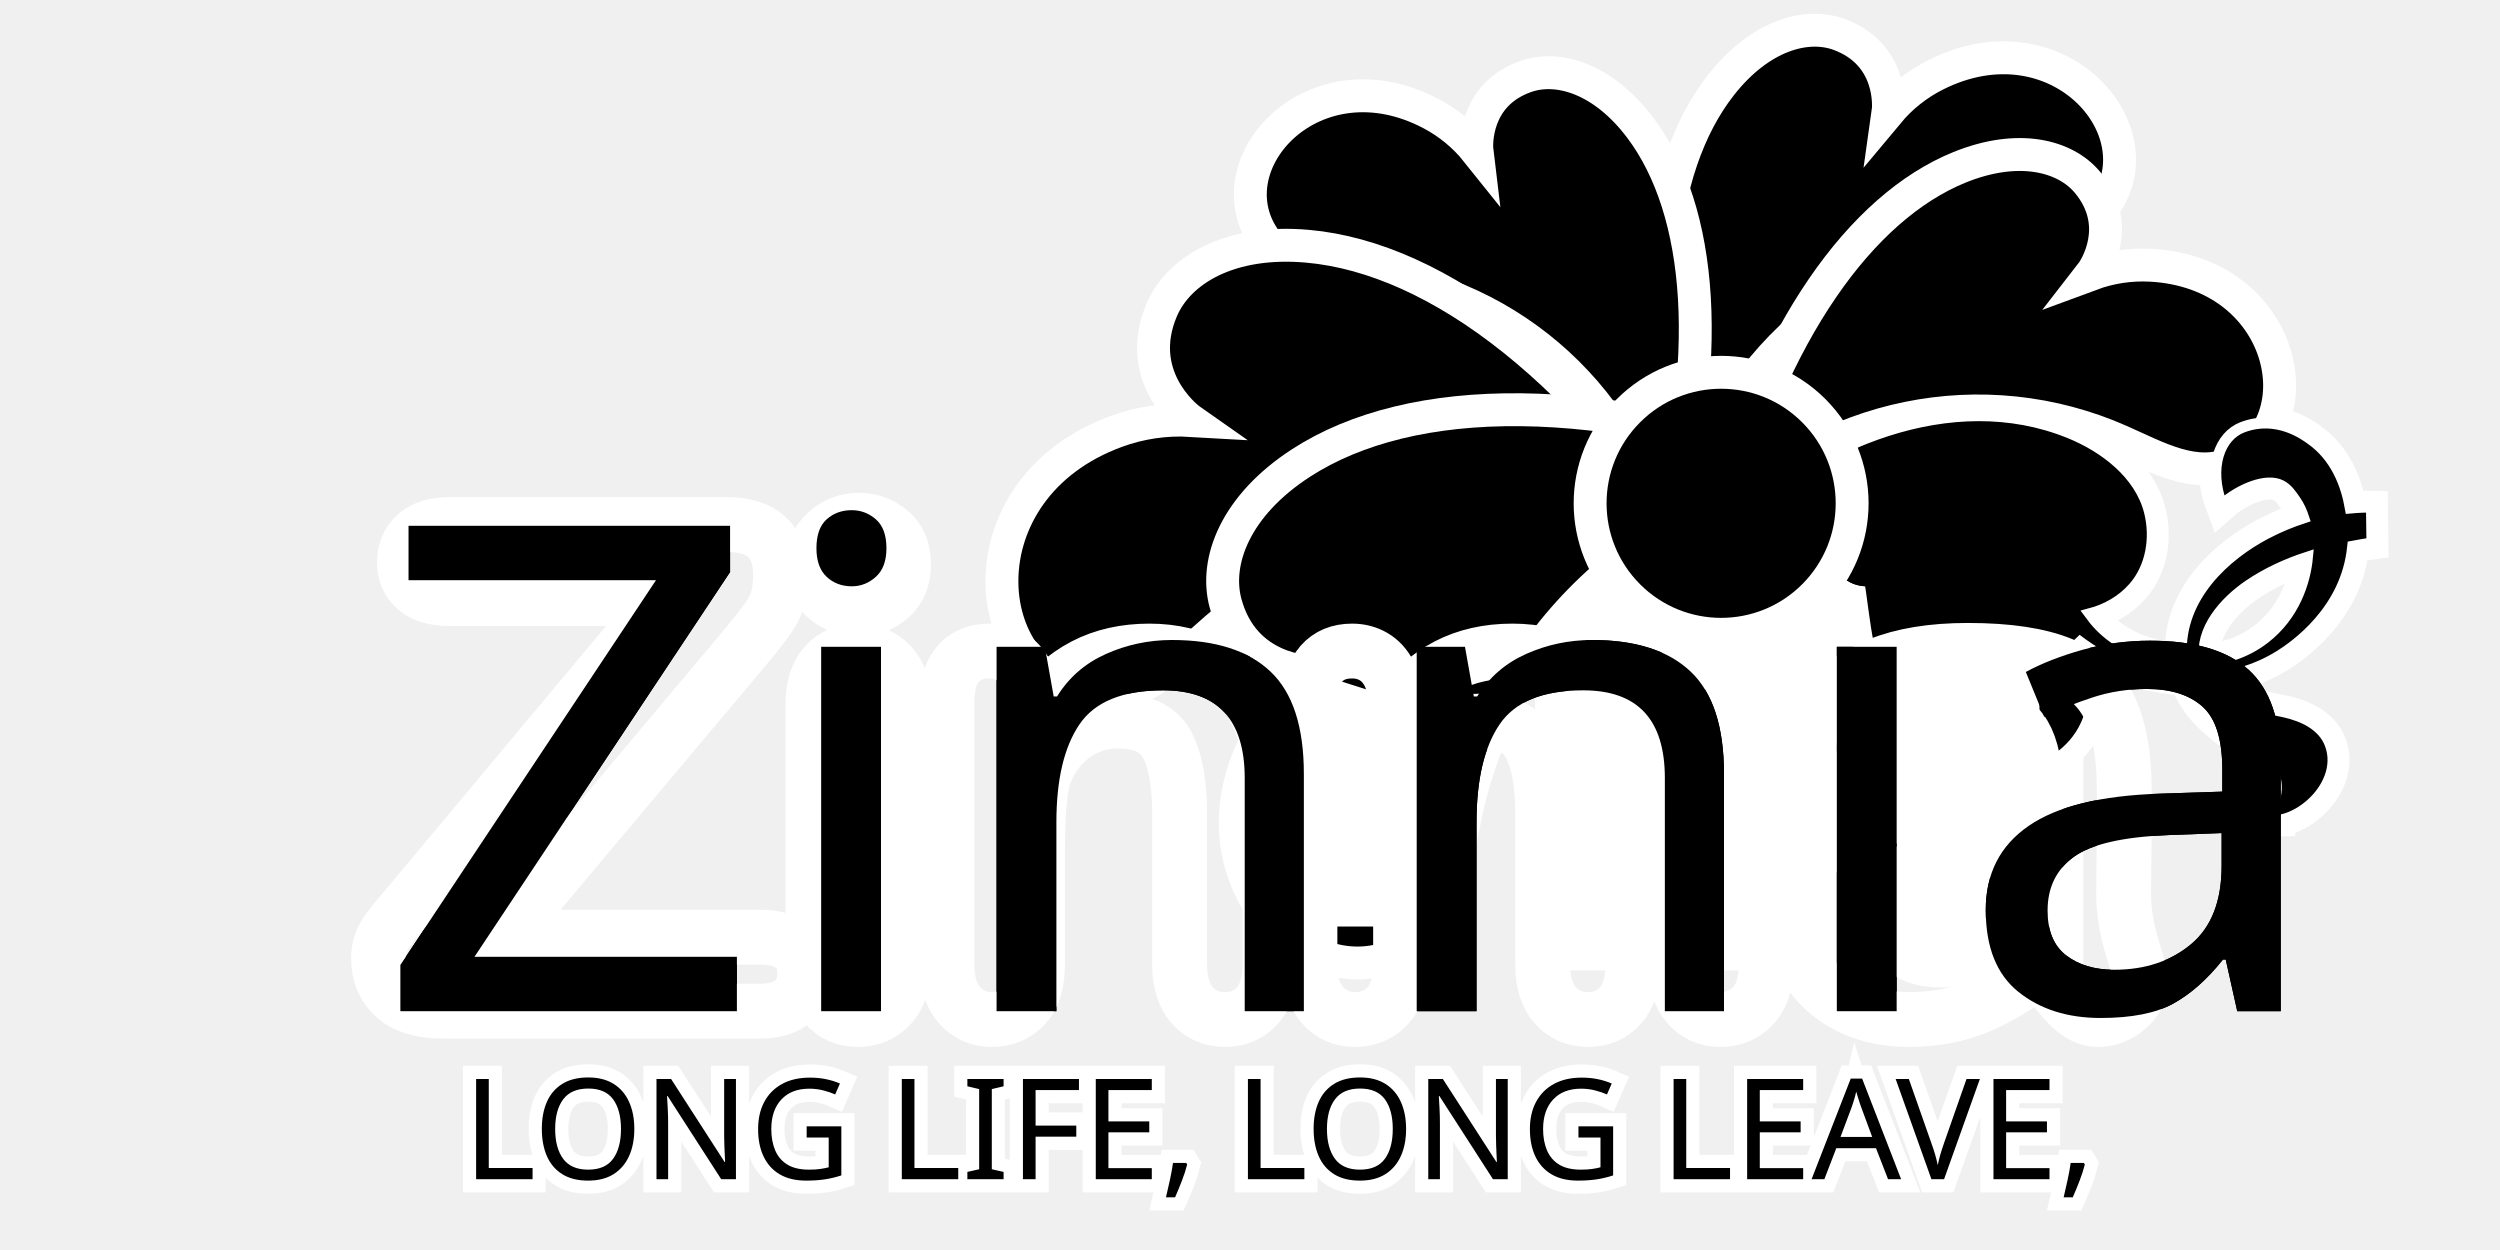
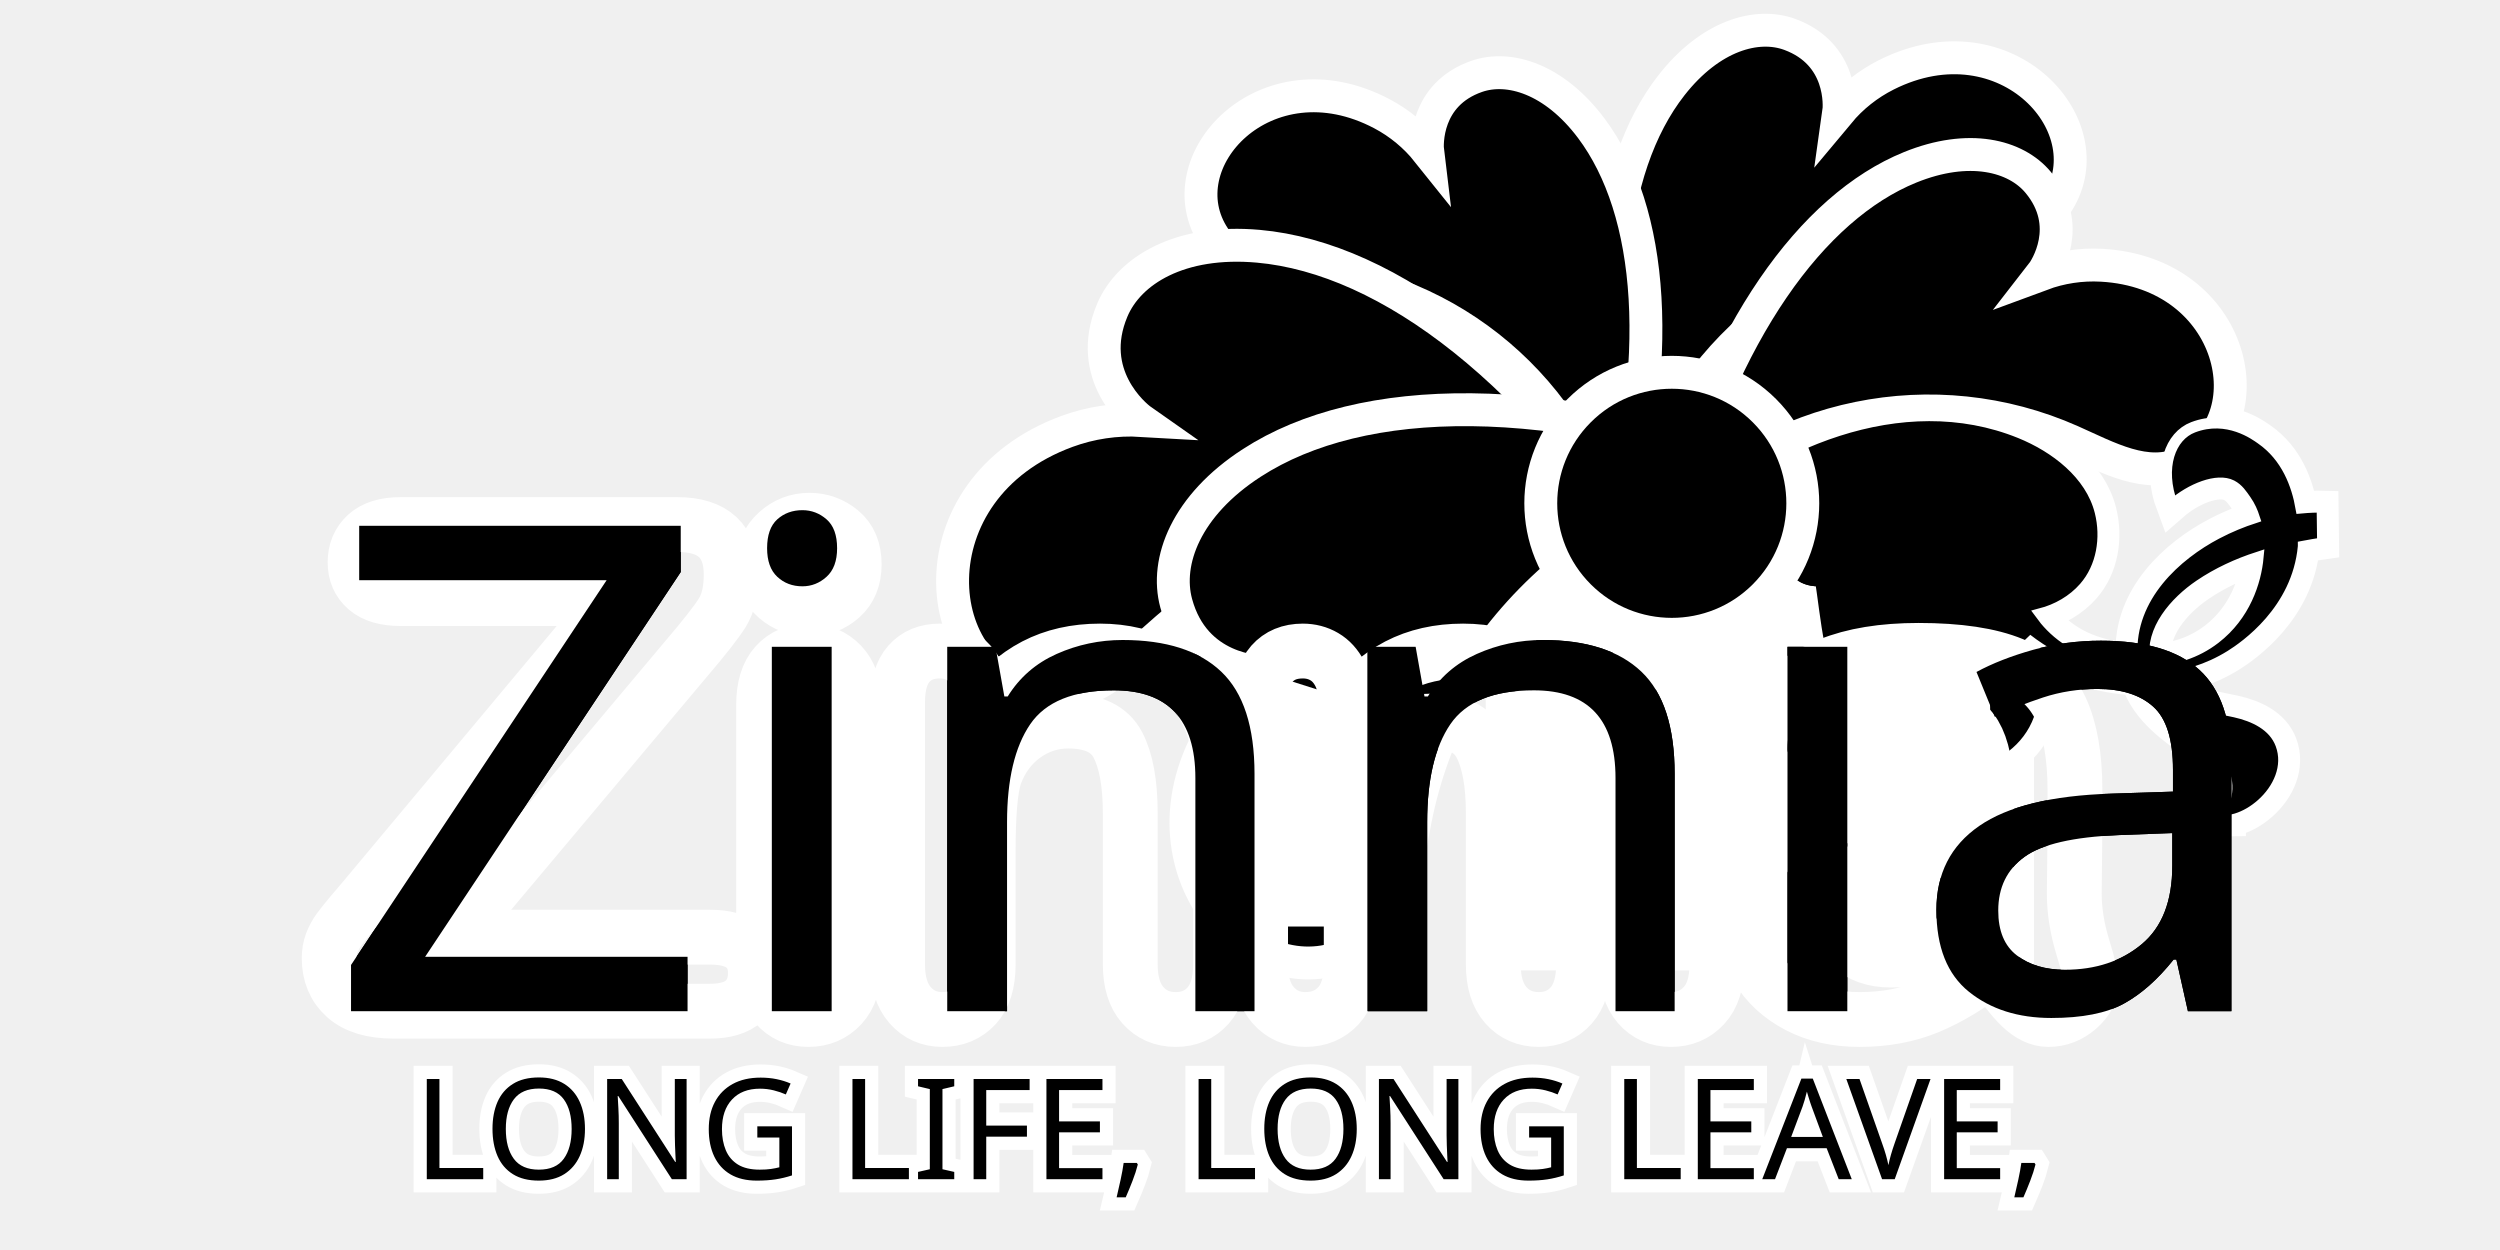
- <svg xmlns="http://www.w3.org/2000/svg" viewBox="840 210 800 760" height="320" width="640" xml:space="preserve" id="svg2" version="1.1">
+ <svg xmlns="http://www.w3.org/2000/svg" viewBox="870 210 800 760" height="320" width="640" xml:space="preserve" id="svg2" version="1.1">
  <defs id="defs6">
    <clipPath id="clipPath20" clipPathUnits="userSpaceOnUse">
      <path id="path18" d="M 0,0 H 1920 V 1080 H 0 Z" />
    </clipPath>
  </defs>
  <g transform="matrix(1.333333,0,0,-1.333333,0,1440)" id="g10">
    <g id="g12" />
    <g id="g14">
      <g clip-path="url(#clipPath20)" id="g16">
        <path id="path22" style="fill:#ffffff;fill-opacity:0;fill-rule:nonzero;stroke:none" d="M 0,1080 H 1920 V 0 H 0 Z" />
        <path id="path601" style="fill:#ffffff;fill-opacity:1;fill-rule:nonzero;stroke:none" d="M 1060,480 h 250 v 250 h -250 Z" />
        <g transform="matrix(1,0,0,-1,1136.105,732.9561)" id="g561">
          <path id="path581" style="fill:none;stroke:#ffffff;stroke-width:15;stroke-linecap:butt;stroke-linejoin:miter;stroke-miterlimit:4;stroke-dasharray:none;stroke-opacity:1" d="m 263.048,184.391 c -1.063,0.022 -2.096,-0.189 -2.878,-0.89 -1.492,-1.338 -1.518,-3.665               -0.68,-5.364 0.807,-1.637 1.62,-3.118 2.015,-4.92 0.425,-1.939 0.513,-4.092 0.235,-6.097               -1.161,-8.402 -8.917,-13.602 -12.351,-16.119 -11.028,-8.083 -23.796,-15.976 -28.68,-30.904               -9.165,-0.422 -16.271,-2.13 -19.181,-2.878 -13.377,-3.442 -23.408,-9.548 -30.852,-15.308               8.617,12.197 10.606,27.867 3.297,41.319 -6.742,12.409 -20.509,20.111 -34.489,20.542 -13.139,0.404               -25.764,-5.415 -35.876,-13.45 C 89.05,138.753 79.476,122.495 75.895,104.317 73.934,94.367               72.931,84.262 71.368,74.25 70.099,66.121 68.991,57.102 63.308,50.699 57.66,44.335               48.443,42.709 40.542,45.256 33.82,47.422 27.366,53.159 25.573,60.145 23.275,69.109               32.188,77.402 24.134,85.554 18.058,91.704 7.444,90.094 2.86,83.016 -4.627,71.458               4,58.615 12.516,50.463 51.82,12.833 113.565,-14.008 167.561,7.861 c 15.835,6.413               32.174,18.65 36.504,35.981 2.957,11.835 0.872,25.201 -7.249,34.489 -5.258,6.013               -12.381,10.042 -20.045,12.037 5.389,7.441 14.615,16.219 32.004,19.6 2.336,0.454               5.91,1.085 10.127,1.465 -0.07,-0.721 -0.251,-1.343 -0.288,-2.093 -1.326,-27.044 20.531,-46.002               38.519,-55.476 6.048,-3.185 11.831,-5.505 17.271,-7.275 -0.851,-2.615 -1.994,-5.341               -3.925,-8.086 -1.745,-2.481 -3.445,-5.158 -6.437,-6.699 -6.519,-3.357 -18.602,1.433               -27.005,8.792 -6.35,-16.887 -1.038,-31.323 9.421,-35.301 15.77,-6.001 28.441,3.547               30.983,5.312 11.726,8.145 16.363,20.958 18.213,31.506 3.712,-0.344 7.021,-0.457 9.63,-0.393               l 0.209,16.329 c -2.93,0.397 -5.858,0.989 -8.792,1.518 -10e-4,0.014 10e-4,0.145 0,0.157               -2.733,29.159 -26.602,45.57 -33.207,49.693 -10.603,6.618 -21.359,9.429 -30.983,10.389               6.974,11.238 21.191,12.642 33.05,15.282 8.54,1.901 17.647,6.028 20.908,14.785 3.768,10.12               -1.206,20.594 -8.871,27.346 -3.341,2.943 -7.23,5.318 -11.488,6.62 -0.908,0.278 -1.999,0.528               -3.062,0.55 z m -33.783,-72.799 c 8.54,-0.584 18.265,-3.069 27.241,-9.996 13.579,-10.48               18.548,-25.738 19.6,-37.08 -9.448,3.073 -18.5,7.223 -26.718,12.796 -11.142,7.557               -22.533,20.466 -20.123,34.28 z" />
        </g>
        <g transform="translate(10,5)" id="g624">
          <path id="path30" style="fill:#000000;fill-opacity:1;fill-rule:nonzero;stroke:none" d="m 1188.746,901.776 c -14.954,5.55 -36.212,-0.355 -54.029,-23.113 -29.733,-37.981 -37.162,-107.417        -13.626,-194.745 15.482,66.555 71.498,115.95 139.468,122.983 18.302,1.894 38.749,1.913 49.267,16.906        24.499,34.921 -22.171,87.191 -77.136,59.588 -8.351,-4.193 -15.747,-10.062 -21.729,-17.24 0.453,3.164        1.851,26.689 -22.215,35.621 z" />
          <g transform="matrix(0.8686794,-0.4953746,-0.4953746,-0.8686794,1174.54,950.6248)" id="g32">
            <path id="path34" style="fill:none;stroke:#ffffff;stroke-width:15;stroke-linecap:butt;stroke-linejoin:miter;stroke-miterlimit:4;stroke-dasharray:none;stroke-opacity:1" d="M 36.539,35.397 C 20.799,37.983 5.258,53.644 1.055,82.239 -5.96,129.962 21.985,193.959         85.689,258.16 66.169,192.675 90.36,122.019 145.92,82.239 160.881,71.527 178.633,61.381         180.343,43.147 184.325,0.676 117.891,-21.611 83.817,29.595 78.641,37.374 75.122,46.136         73.482,55.335 72.308,52.362 61.869,31.234 36.539,35.397 Z" />
          </g>
        </g>
        <g transform="translate(0,0)" id="g623">
          <path id="path36" style="fill:#000000;fill-opacity:1;fill-rule:nonzero;stroke:none" d="m 1055.876,887.671 c 14.692,5.113 35.301,-1.07 52.218,-23.615 28.233,-37.626 34.089,-105.477        9.397,-190.154 -13.767,65.203 -67.397,114.483 -133.529,122.698 -17.808,2.212 -37.744,2.64        -47.7,17.468 -23.19,34.538 23.36,84.571 76.401,56.56 8.058,-4.255 15.153,-10.125        20.842,-17.243 -0.379,3.094 -1.272,26.059 22.371,34.287 z" />
          <g transform="rotate(-151.4791,654.174,331.4423)" id="g38">
            <path id="path40" style="fill:none;stroke:#ffffff;stroke-width:15;stroke-linecap:butt;stroke-linejoin:miter;stroke-miterlimit:4;stroke-dasharray:none;stroke-opacity:1" d="M 35.634,34.52 C 20.284,37.043 5.128,52.316 1.029,80.202 -5.812,126.743         21.44,189.156 83.567,251.767 64.53,187.904 88.122,118.997 142.306,80.202 156.897,69.756         174.209,59.861 175.877,42.078 179.761,0.659 114.971,-21.076 81.741,28.863 76.693,36.449         73.262,44.994 71.662,53.965 70.517,51.065 60.336,30.461 35.634,34.52 Z" />
          </g>
        </g>
        <g transform="translate(-10,15)" id="g623">
          <path id="path24" style="fill:#000000;fill-opacity:1;fill-rule:nonzero;stroke:none" d="m 899.678,766.013 c 7.654,18.199 30.988,32.386 66.618,29.195 59.463,-5.325 128.43,-57.423        187.325,-152.62 -73.188,42.387 -165.21,33.655 -229.118,-21.741 -17.209,-14.917 -34.543,-33.357        -56.983,-30.154 -52.268,7.459 -59.926,93.851 11.537,120.089 10.856,3.986 22.418,5.693        33.962,5.014 -3.24,2.27 -25.658,20.931 -13.34,50.217 z" />
          <g transform="rotate(-103.4791,757.2271,67.98768)" id="g26">
            <path id="path28" style="fill:none;stroke:#ffffff;stroke-width:15;stroke-linecap:butt;stroke-linejoin:miter;stroke-miterlimit:4;stroke-dasharray:none;stroke-opacity:1" d="M 45.225,43.811 C 25.743,47.012 6.508,66.396 1.305,101.788 -7.376,160.855         27.211,240.065 106.058,319.527 81.898,238.476 111.839,151.024 180.606,101.788 199.124,88.53         221.095,75.972 223.212,53.403 228.141,0.836 145.914,-26.748 103.741,36.631 97.334,46.259         92.98,57.103 90.949,68.489 89.496,64.809 76.575,38.659 45.225,43.811 Z" />
          </g>
        </g>
        <g transform="translate(0,0)" id="g623">
          <path id="path42" style="fill:#000000;fill-opacity:1;fill-rule:nonzero;stroke:none" d="m 918.85,647.423 c -5.173,19.053 4.479,44.598 34.521,64.02 50.136,32.413 136.557,33.82        241.576,-4.938 -83.769,-11.657 -150.907,-75.192 -167.162,-158.191 -4.377,-22.35 -6.684,-47.552        -26.339,-58.844 -45.78,-26.301 -105.002,37.061 -64.843,101.734 6.101,9.825 14.16,18.288        23.676,24.86 -3.951,-0.205 -33.105,0.697 -41.429,31.358 z" />
          <g transform="rotate(-65.47913,951.4351,-333.7565)" id="g44">
            <path id="path46" style="fill:none;stroke:#ffffff;stroke-width:15;stroke-linecap:butt;stroke-linejoin:miter;stroke-miterlimit:4;stroke-dasharray:none;stroke-opacity:1" d="M 45.225,43.811 C 25.743,47.012 6.508,66.396 1.305,101.788 -7.376,160.855 27.211,240.065         106.058,319.527 81.898,238.476 111.839,151.024 180.606,101.788 199.124,88.53 221.095,75.972         223.212,53.403 228.141,0.836 145.914,-26.748 103.741,36.631 97.334,46.259 92.98,57.103         90.949,68.489 89.496,64.809 76.575,38.659 45.225,43.811 Z" />
          </g>
        </g>
        <path id="path48" style="fill:#000000;fill-opacity:1;fill-rule:nonzero;stroke:none" d="m 1311.89,839.357 c -10.209,12.256 -31.587,17.712 -58.366,6.838 -44.691,-18.148 -85.687,-74.681             -108.728,-162.14 46.549,50.025 119.716,64.996 182.172,37.273 16.818,-7.465 34.564,-17.623 51.148,-9.852             38.627,18.099 24.156,86.662 -37.256,90.071 -9.33,0.518 -18.666,-0.892 -27.427,-4.141 1.968,2.519             14.887,22.229 -1.543,41.951 z" />
        <g transform="matrix(0.5069811,-0.8619572,-0.8619572,-0.5069811,1323.876,888.7976)" id="g50">
          <path id="path52" style="fill:none;stroke:#ffffff;stroke-width:15;stroke-linecap:butt;stroke-linejoin:miter;stroke-miterlimit:4;stroke-dasharray:none;stroke-opacity:1" d="M 36.539,35.397 C 20.799,37.983 5.258,53.644 1.055,82.239 -5.96,129.962 21.985,193.959               85.689,258.16 66.169,192.675 90.36,122.019 145.92,82.239 160.881,71.527 178.633,61.381               180.343,43.147 184.325,0.676 117.891,-21.611 83.817,29.595 78.641,37.374 75.122,46.136               73.482,55.335 72.308,52.362 61.869,31.234 36.539,35.397 Z" />
        </g>
        <path id="path54" style="fill:#000000;fill-opacity:1;fill-rule:nonzero;stroke:none" d="m 1399.154,548.565 c -1.064,-0.022 -2.097,0.188 -2.879,0.89 -1.492,1.338 -1.518,3.665 -0.68,5.364             0.807,1.637 1.619,3.118 2.015,4.92 0.425,1.939 0.512,4.092 0.235,6.097 -1.161,8.402 -8.917,13.602             -12.351,16.12 -11.028,8.083 -23.797,15.976 -28.68,30.904 -9.165,0.422 -16.272,2.13 -19.182,2.878             -13.376,3.442 -23.407,9.548 -30.852,15.308 8.618,-12.197 10.606,-27.867 3.298,-41.319 -6.743,-12.409             -20.509,-20.111 -34.49,-20.542 -13.139,-0.405 -25.764,5.415 -35.876,13.45 -14.556,11.568 -24.131,27.825             -27.712,46.003 -1.96,9.95 -2.964,20.055 -4.527,30.067 -1.269,8.129 -2.377,17.148 -8.06,23.551 -5.647,6.363             -14.865,7.989 -22.766,5.443 -6.722,-2.166 -13.176,-7.903 -14.968,-14.89 -2.299,-8.964 6.614,-17.257             -1.44,-25.409 -6.076,-6.15 -16.69,-4.539 -21.274,2.538 -7.487,11.558 1.141,24.401 9.656,32.553             39.305,37.63 101.049,64.471 155.045,42.602 15.835,-6.413 32.175,-18.65 36.505,-35.981 2.957,-11.835             0.872,-25.201 -7.249,-34.489 -5.258,-6.013 -12.381,-10.042 -20.044,-12.037 5.388,-7.441 14.614,-16.219             32.003,-19.6 2.336,-0.454 5.91,-1.085 10.127,-1.465 -0.07,0.721 -0.251,1.343 -0.288,2.093 -1.325,27.044             20.531,46.002 38.52,55.476 6.047,3.185 11.831,5.505 17.27,7.275 -0.85,2.615 -1.994,5.341 -3.925,8.086             -1.745,2.481 -3.445,5.158 -6.437,6.699 -6.519,3.357 -18.602,-1.433 -27.005,-8.793 -6.35,16.887 -1.039,31.323             9.42,35.301 15.77,6.002 28.441,-3.547 30.983,-5.312 11.726,-8.145 16.363,-20.958 18.213,-31.506 3.712,0.344             7.021,0.457 9.63,0.393 l 0.209,-16.329 c -2.93,-0.397 -5.858,-0.989 -8.792,-1.518 0,-0.014 10e-4,-0.145             0,-0.157 -2.734,-29.159 -26.602,-45.57 -33.208,-49.693 -10.603,-6.618 -21.359,-9.429 -30.983,-10.389             6.974,-11.238 21.192,-12.642 33.051,-15.282 8.539,-1.901 17.646,-6.028 20.908,-14.785 3.768,-10.12             -1.206,-20.594 -8.871,-27.346 -3.341,-2.943 -7.23,-5.318 -11.488,-6.62 -0.908,-0.278 -1.998,-0.528             -3.061,-0.549 z m -33.783,72.799 c 8.54,0.584 18.265,3.069 27.241,9.996 13.579,10.48 18.548,25.738             19.599,37.08 -9.448,-3.073 -18.5,-7.223 -26.717,-12.796 -11.142,-7.557 -22.533,-20.466 -20.123,-34.28 z" />
        <g transform="matrix(1,0,0,-1,1136.105,732.9561)" id="g56">
          <path id="path58" style="fill:none;stroke:#ffffff;stroke-width:5;stroke-linecap:butt;stroke-linejoin:miter;stroke-miterlimit:4;stroke-dasharray:none;stroke-opacity:1" d="m 263.048,184.391 c -1.063,0.022 -2.096,-0.189 -2.878,-0.89 -1.492,-1.338 -1.518,-3.665               -0.68,-5.364 0.807,-1.637 1.62,-3.118 2.015,-4.92 0.425,-1.939 0.513,-4.092 0.235,-6.097               -1.161,-8.402 -8.917,-13.602 -12.351,-16.119 -11.028,-8.083 -23.796,-15.976 -28.68,-30.904               -9.165,-0.422 -16.271,-2.13 -19.181,-2.878 -13.377,-3.442 -23.408,-9.548 -30.852,-15.308               8.617,12.197 10.606,27.867 3.297,41.319 -6.742,12.409 -20.509,20.111 -34.489,20.542 -13.139,0.404               -25.764,-5.415 -35.876,-13.45 C 89.05,138.753 79.476,122.495 75.895,104.317 73.934,94.367               72.931,84.262 71.368,74.25 70.099,66.121 68.991,57.102 63.308,50.699 57.66,44.335               48.443,42.709 40.542,45.256 33.82,47.422 27.366,53.159 25.573,60.145 23.275,69.109               32.188,77.402 24.134,85.554 18.058,91.704 7.444,90.094 2.86,83.016 -4.627,71.458               4,58.615 12.516,50.463 51.82,12.833 113.565,-14.008 167.561,7.861 c 15.835,6.413               32.174,18.65 36.504,35.981 2.957,11.835 0.872,25.201 -7.249,34.489 -5.258,6.013               -12.381,10.042 -20.045,12.037 5.389,7.441 14.615,16.219 32.004,19.6 2.336,0.454               5.91,1.085 10.127,1.465 -0.07,-0.721 -0.251,-1.343 -0.288,-2.093 -1.326,-27.044 20.531,-46.002               38.519,-55.476 6.048,-3.185 11.831,-5.505 17.271,-7.275 -0.851,-2.615 -1.994,-5.341               -3.925,-8.086 -1.745,-2.481 -3.445,-5.158 -6.437,-6.699 -6.519,-3.357 -18.602,1.433               -27.005,8.792 -6.35,-16.887 -1.038,-31.323 9.421,-35.301 15.77,-6.001 28.441,3.547               30.983,5.312 11.726,8.145 16.363,20.958 18.213,31.506 3.712,-0.344 7.021,-0.457 9.63,-0.393               l 0.209,16.329 c -2.93,0.397 -5.858,0.989 -8.792,1.518 -10e-4,0.014 10e-4,0.145 0,0.157               -2.733,29.159 -26.602,45.57 -33.207,49.693 -10.603,6.618 -21.359,9.429 -30.983,10.389               6.974,11.238 21.191,12.642 33.05,15.282 8.54,1.901 17.647,6.028 20.908,14.785 3.768,10.12               -1.206,20.594 -8.871,27.346 -3.341,2.943 -7.23,5.318 -11.488,6.62 -0.908,0.278 -1.999,0.528               -3.062,0.55 z m -33.783,-72.799 c 8.54,-0.584 18.265,-3.069 27.241,-9.996 13.579,-10.48               18.548,-25.738 19.6,-37.08 -9.448,3.073 -18.5,7.223 -26.718,12.796 -11.142,7.557               -22.533,20.466 -20.123,34.28 z" />
        </g>
        <g transform="translate(530.7899,461.394)" id="g62">
          <text id="text66" style="font-variant:normal;font-weight:normal;font-size:310px;font-family:ArialRoundedMTBold;-inkscape-font-specification:ArialRoundedMTBold;writing-mode:lr-tb;fill:#000000;fill-opacity:1;fill-rule:nonzero;stroke:none" transform="scale(1,-1)">
            <tspan id="tspan64" y="0" x="0 178.56 240.87 406.41 571.95 634.26">Zinnia</tspan>
          </text>
        </g>
        <g transform="matrix(1,0,0,-1,475.8738,758.0034)" id="g68">
          <path id="path70" style="fill:none;stroke:#ffffff;stroke-width:25;stroke-linecap:butt;stroke-linejoin:miter;stroke-miterlimit:4;stroke-dasharray:none;stroke-opacity:1" d="M 73.232,244.842 187.211,108.46 H 89.276 c -6.862,0 -12.034,-1.514 -15.515,-4.541               -3.481,-3.027 -5.222,-7.013 -5.222,-11.958 0,-5.146 1.741,-9.309 5.222,-12.488               3.481,-3.179 8.653,-4.768 15.515,-4.768 H 215.517 c 16.348,0 24.521,7.619 24.521,22.856               0,7.266 -1.362,13.068 -4.087,17.407 -2.725,4.339 -8.224,11.352 -16.499,21.04 L 112.89,262.854               h 117.461 c 6.963,0 12.16,1.438 15.591,4.314 3.431,2.876 5.146,6.887 5.146,12.034 0,5.348               -1.716,9.587 -5.146,12.715 -3.431,3.128 -8.628,4.692 -15.591,4.692 H 86.249 c -9.788,0               -17.155,-2.195 -22.1,-6.585 -4.945,-4.39 -7.417,-10.268 -7.417,-17.634 0,-2.523 0.404,-4.844               1.211,-6.963 0.807,-2.119 1.892,-4.112 3.254,-5.979 1.362,-1.867 3.254,-4.238 5.676,-7.114               2.422,-2.876 4.541,-5.374 6.357,-7.493 z M 296.141,155.838 v 119.429 c 0,8.275 -1.968,14.531               -5.903,18.77 -3.936,4.238 -8.931,6.357 -14.985,6.357 -6.055,0 -10.974,-2.17 -14.758,-6.509               -3.784,-4.339 -5.676,-10.545 -5.676,-18.618 V 157.049 c 0,-8.174 1.892,-14.329 5.676,-18.467               3.784,-4.137 8.704,-6.206 14.758,-6.206 6.055,0 11.05,2.069 14.985,6.206 3.936,4.137 5.903,9.889               5.903,17.256 z m -20.434,-42.686 c -5.752,0 -10.671,-1.766 -14.758,-5.298 -4.087,-3.532               -6.13,-8.527 -6.13,-14.985 0,-5.853 2.094,-10.671 6.282,-14.456 4.188,-3.784 9.057,-5.676               14.607,-5.676 5.348,0 10.091,1.716 14.229,5.146 4.137,3.431 6.206,8.426 6.206,14.985 0,6.357               -2.018,11.327 -6.055,14.91 -4.037,3.582 -8.83,5.373 -14.38,5.373 z m 78.959,42.08 v 4.995               c 7.266,-9.586 15.212,-16.625 23.84,-21.116 8.628,-4.49 18.543,-6.736 29.744,-6.736 10.899,0               20.636,2.371 29.214,7.114 8.578,4.743 14.985,11.454 19.224,20.132 2.725,5.045 4.491,10.495               5.298,16.348 0.807,5.853 1.211,13.32 1.211,22.402 v 76.894 c 0,8.275 -1.892,14.531 -5.676,18.77               -3.784,4.238 -8.704,6.357 -14.758,6.357 -6.156,0 -11.151,-2.17 -14.985,-6.509 -3.835,-4.339               -5.752,-10.545 -5.752,-18.618 v -68.872 c 0,-13.623 -1.892,-24.042 -5.676,-31.257 -3.784,-7.215               -11.327,-10.823 -22.629,-10.823 -7.367,0 -14.077,2.195 -20.132,6.584 -6.055,4.39 -10.495,10.419               -13.32,18.088 -2.018,6.156 -3.027,17.66 -3.027,34.512 v 51.768 c 0,8.376 -1.943,14.657               -5.828,18.845 -3.885,4.188 -8.905,6.282 -15.061,6.282 -5.954,0 -10.848,-2.17 -14.683,-6.509               -3.835,-4.339 -5.752,-10.545 -5.752,-18.618 V 155.838 c 0,-7.871 1.715,-13.749 5.146,-17.634               3.431,-3.885 8.123,-5.828 14.077,-5.828 3.633,0 6.912,0.858 9.839,2.573 2.926,1.716 5.273,4.289               7.038,7.72 1.766,3.431 2.649,7.619 2.649,12.563 z m 165.541,0 v 4.995 c 7.266,-9.586 15.212,-16.625               23.84,-21.116 8.628,-4.49 18.543,-6.736 29.744,-6.736 10.899,0 20.636,2.371 29.214,7.114               8.578,4.743 14.985,11.454 19.224,20.132 2.725,5.045 4.491,10.495 5.298,16.348 0.807,5.853               1.211,13.32 1.211,22.402 v 76.894 c 0,8.275 -1.892,14.531 -5.676,18.77 -3.784,4.238 -8.704,6.357               -14.758,6.357 -6.156,0 -11.151,-2.17 -14.985,-6.509 -3.835,-4.339 -5.752,-10.545 -5.752,-18.618               v -68.872 c 0,-13.623 -1.892,-24.042 -5.676,-31.257 -3.784,-7.215 -11.327,-10.823 -22.629,-10.823               -7.367,0 -14.077,2.195 -20.132,6.584 -6.055,4.39 -10.495,10.419 -13.32,18.088 -2.018,6.156               -3.027,17.66 -3.027,34.512 v 51.768 c 0,8.376 -1.942,14.657 -5.828,18.845 -3.885,4.188               -8.905,6.282 -15.061,6.282 -5.954,0 -10.848,-2.17 -14.683,-6.509 -3.835,-4.339 -5.752,-10.545               -5.752,-18.618 V 155.838 c 0,-7.871 1.716,-13.749 5.146,-17.634 3.431,-3.885 8.123,-5.828               14.077,-5.828 3.633,0 6.912,0.858 9.839,2.573 2.926,1.716 5.273,4.289 7.038,7.72 1.766,3.431               2.649,7.619 2.649,12.563 z m 169.325,0.606 v 119.429 c 0,8.275 -1.968,14.531 -5.903,18.77               -3.936,4.238 -8.931,6.357 -14.985,6.357 -6.055,0 -10.974,-2.17 -14.758,-6.509 -3.784,-4.339               -5.676,-10.545 -5.676,-18.618 V 157.049 c 0,-8.174 1.892,-14.329 5.676,-18.467 3.784,-4.137               8.704,-6.206 14.758,-6.206 6.055,0 11.05,2.069 14.985,6.206 3.936,4.137 5.903,9.889 5.903,17.256               z m -20.435,-42.686 c -5.752,0 -10.671,-1.766 -14.758,-5.298 -4.087,-3.532 -6.13,-8.527               -6.13,-14.985 0,-5.853 2.094,-10.671 6.282,-14.456 4.188,-3.784 9.057,-5.676 14.607,-5.676               5.348,0 10.091,1.716 14.229,5.146 4.137,3.431 6.206,8.426 6.206,14.985 0,6.357               -2.018,11.327 -6.055,14.91 -4.037,3.582 -8.83,5.373 -14.38,5.373 z M 814.961,277.083 c               -9.99,7.77 -19.652,13.598 -28.987,17.483 -9.334,3.885 -19.804,5.828 -31.409,5.828 -10.596,0               -19.905,-2.094 -27.927,-6.282 -8.023,-4.188 -14.203,-9.864 -18.543,-17.029 -4.339,-7.165               -6.509,-14.935 -6.509,-23.311 0,-11.302 3.582,-20.939 10.747,-28.911 7.165,-7.972 17.004,-13.32               29.517,-16.045 2.624,-0.606 9.133,-1.968 19.526,-4.087 10.394,-2.119 19.299,-4.062 26.716,-5.828               7.417,-1.766 15.465,-3.91 24.143,-6.433 -0.504,-10.899 -2.699,-18.896 -6.584,-23.992 -3.885,-5.096               -11.933,-7.644 -24.143,-7.644 -10.495,0 -18.391,1.463 -23.689,4.39 -5.298,2.926 -9.839,7.316               -13.623,13.169 -3.784,5.853 -6.458,9.713 -8.023,11.58 -1.564,1.867 -4.919,2.8 -10.066,2.8               -4.642,0 -8.653,-1.488 -12.034,-4.465 -3.381,-2.977 -5.071,-6.786 -5.071,-11.428 0,-7.266               2.573,-14.329 7.72,-21.191 5.146,-6.862 13.169,-12.513 24.067,-16.953 10.899,-4.44 24.471,-6.66               40.718,-6.66 18.164,0 32.443,2.144 42.837,6.433 10.394,4.289 17.735,11.075 22.024,20.359               4.289,9.284 6.433,21.595 6.433,36.934 0,9.688 -0.025,17.912 -0.076,24.673 -0.051,6.761 -0.126,14.279               -0.227,22.554 0,7.77 1.287,15.868 3.86,24.294 2.573,8.426 3.86,13.85 3.86,16.272 0,4.238               -1.993,8.098 -5.979,11.58 -3.986,3.481 -8.502,5.222 -13.547,5.222 -4.238,0 -8.426,-1.993               -12.563,-5.979 -4.137,-3.986 -8.527,-9.763 -13.169,-17.332 z m -2.725,-59.79 c -6.055,2.22               -14.859,4.566 -26.413,7.038 -11.554,2.472 -19.552,4.289 -23.992,5.449 -4.44,1.16 -8.678,3.431               -12.715,6.811 -4.036,3.381 -6.055,8.098 -6.055,14.153 0,6.256 2.372,11.58 7.114,15.969               4.743,4.39 10.949,6.584 18.618,6.584 8.174,0 15.717,-1.791 22.629,-5.373 6.912,-3.582               11.983,-8.199 15.212,-13.85 3.734,-6.256 5.601,-16.549 5.601,-30.879 z" />
        </g>
        <path id="path602" style="fill:#ffffff;fill-opacity:1;fill-rule:nonzero;stroke:none" d="m 1040,590 -110,35 v -125 h 85 Z" />
        <path id="path603" style="fill:#ffffff;fill-opacity:1;fill-rule:nonzero;stroke:none" d="m 1290,550 v 70 h -70 v -70 Z" />
        <g transform="translate(530.7899,461.394)" id="g72">
          <text id="text76" style="font-variant:normal;font-weight:normal;font-size:310px;font-family:ArialRoundedMTBold;-inkscape-font-specification:ArialRoundedMTBold;writing-mode:lr-tb;fill:#000000;fill-opacity:1;fill-rule:nonzero;stroke:none" transform="scale(1,-1)">
            <tspan id="tspan74" y="0" x="0 178.56 240.87 406.41 571.95 634.26">Zinnia</tspan>
          </text>
        </g>
        <path id="path78" style="fill:#000000;fill-opacity:1;fill-rule:nonzero;stroke:none" d="m 1187.078,735.236 c 23.33,-23.33 23.33,-61.156 0,-84.486 -23.33,-23.33 -61.155,-23.33 -84.485,0             -23.33,23.33 -23.33,61.156 0,84.486 23.33,23.33 61.155,23.33 84.485,0 z" />
        <g transform="matrix(1,0,0,-1,1085.095,752.7331)" id="g80">
          <path id="path82" style="fill:none;stroke:#ffffff;stroke-width:15;stroke-linecap:butt;stroke-linejoin:miter;stroke-miterlimit:4;stroke-dasharray:none;stroke-opacity:1" d="m 101.983,17.498 c 23.33,23.33 23.33,61.155 0,84.485 -23.33,23.33 -61.155,23.33 -84.485,0               -23.33,-23.33 -23.33,-61.155 0,-84.485 23.33,-23.33 61.155,-23.33 84.485,0 z" />
        </g>
        <g transform="translate(570.9124,384.7789)" id="g84">
          <text id="text881" style="font-variant:normal;font-weight:normal;font-size:64px;font-family:Chalkboard;-inkscape-font-specification:Chalkboard;writing-mode:lr-tb;fill:#000000;fill-opacity:1;fill-rule:nonzero;stroke:#ffffff;stroke-width:12;stroke-linecap" transform="scale(1,-1)">
            <tspan id="tspan861" y="0" x="0 30.835 77.299 119.309 161.811 186.278 219.443 247.802 279.84 312.864 329.197 353.664 384.499 430.963 472.973 515.475 539.942 573.107 608.115 647.507 688.877 721.901">LONG LIFE, LONG LEAVE,</tspan>
          </text>
          <text id="text88" style="font-variant:normal;font-weight:normal;font-size:64px;font-family:Chalkboard;-inkscape-font-specification:Chalkboard;writing-mode:lr-tb;fill:#000000;fill-opacity:1;fill-rule:nonzero;stroke:none;stroke-linecap" transform="scale(1,-1)">
            <tspan id="tspan86" y="0" x="0 30.835 77.299 119.309 161.811 186.278 219.443 247.802 279.84 312.864 329.197 353.664 384.499 430.963 472.973 515.475 539.942 573.107 608.115 647.507 688.877 721.901">LONG LIFE, LONG LEAVE,</tspan>
          </text>
        </g>
      </g>
    </g>
  </g>
</svg>
